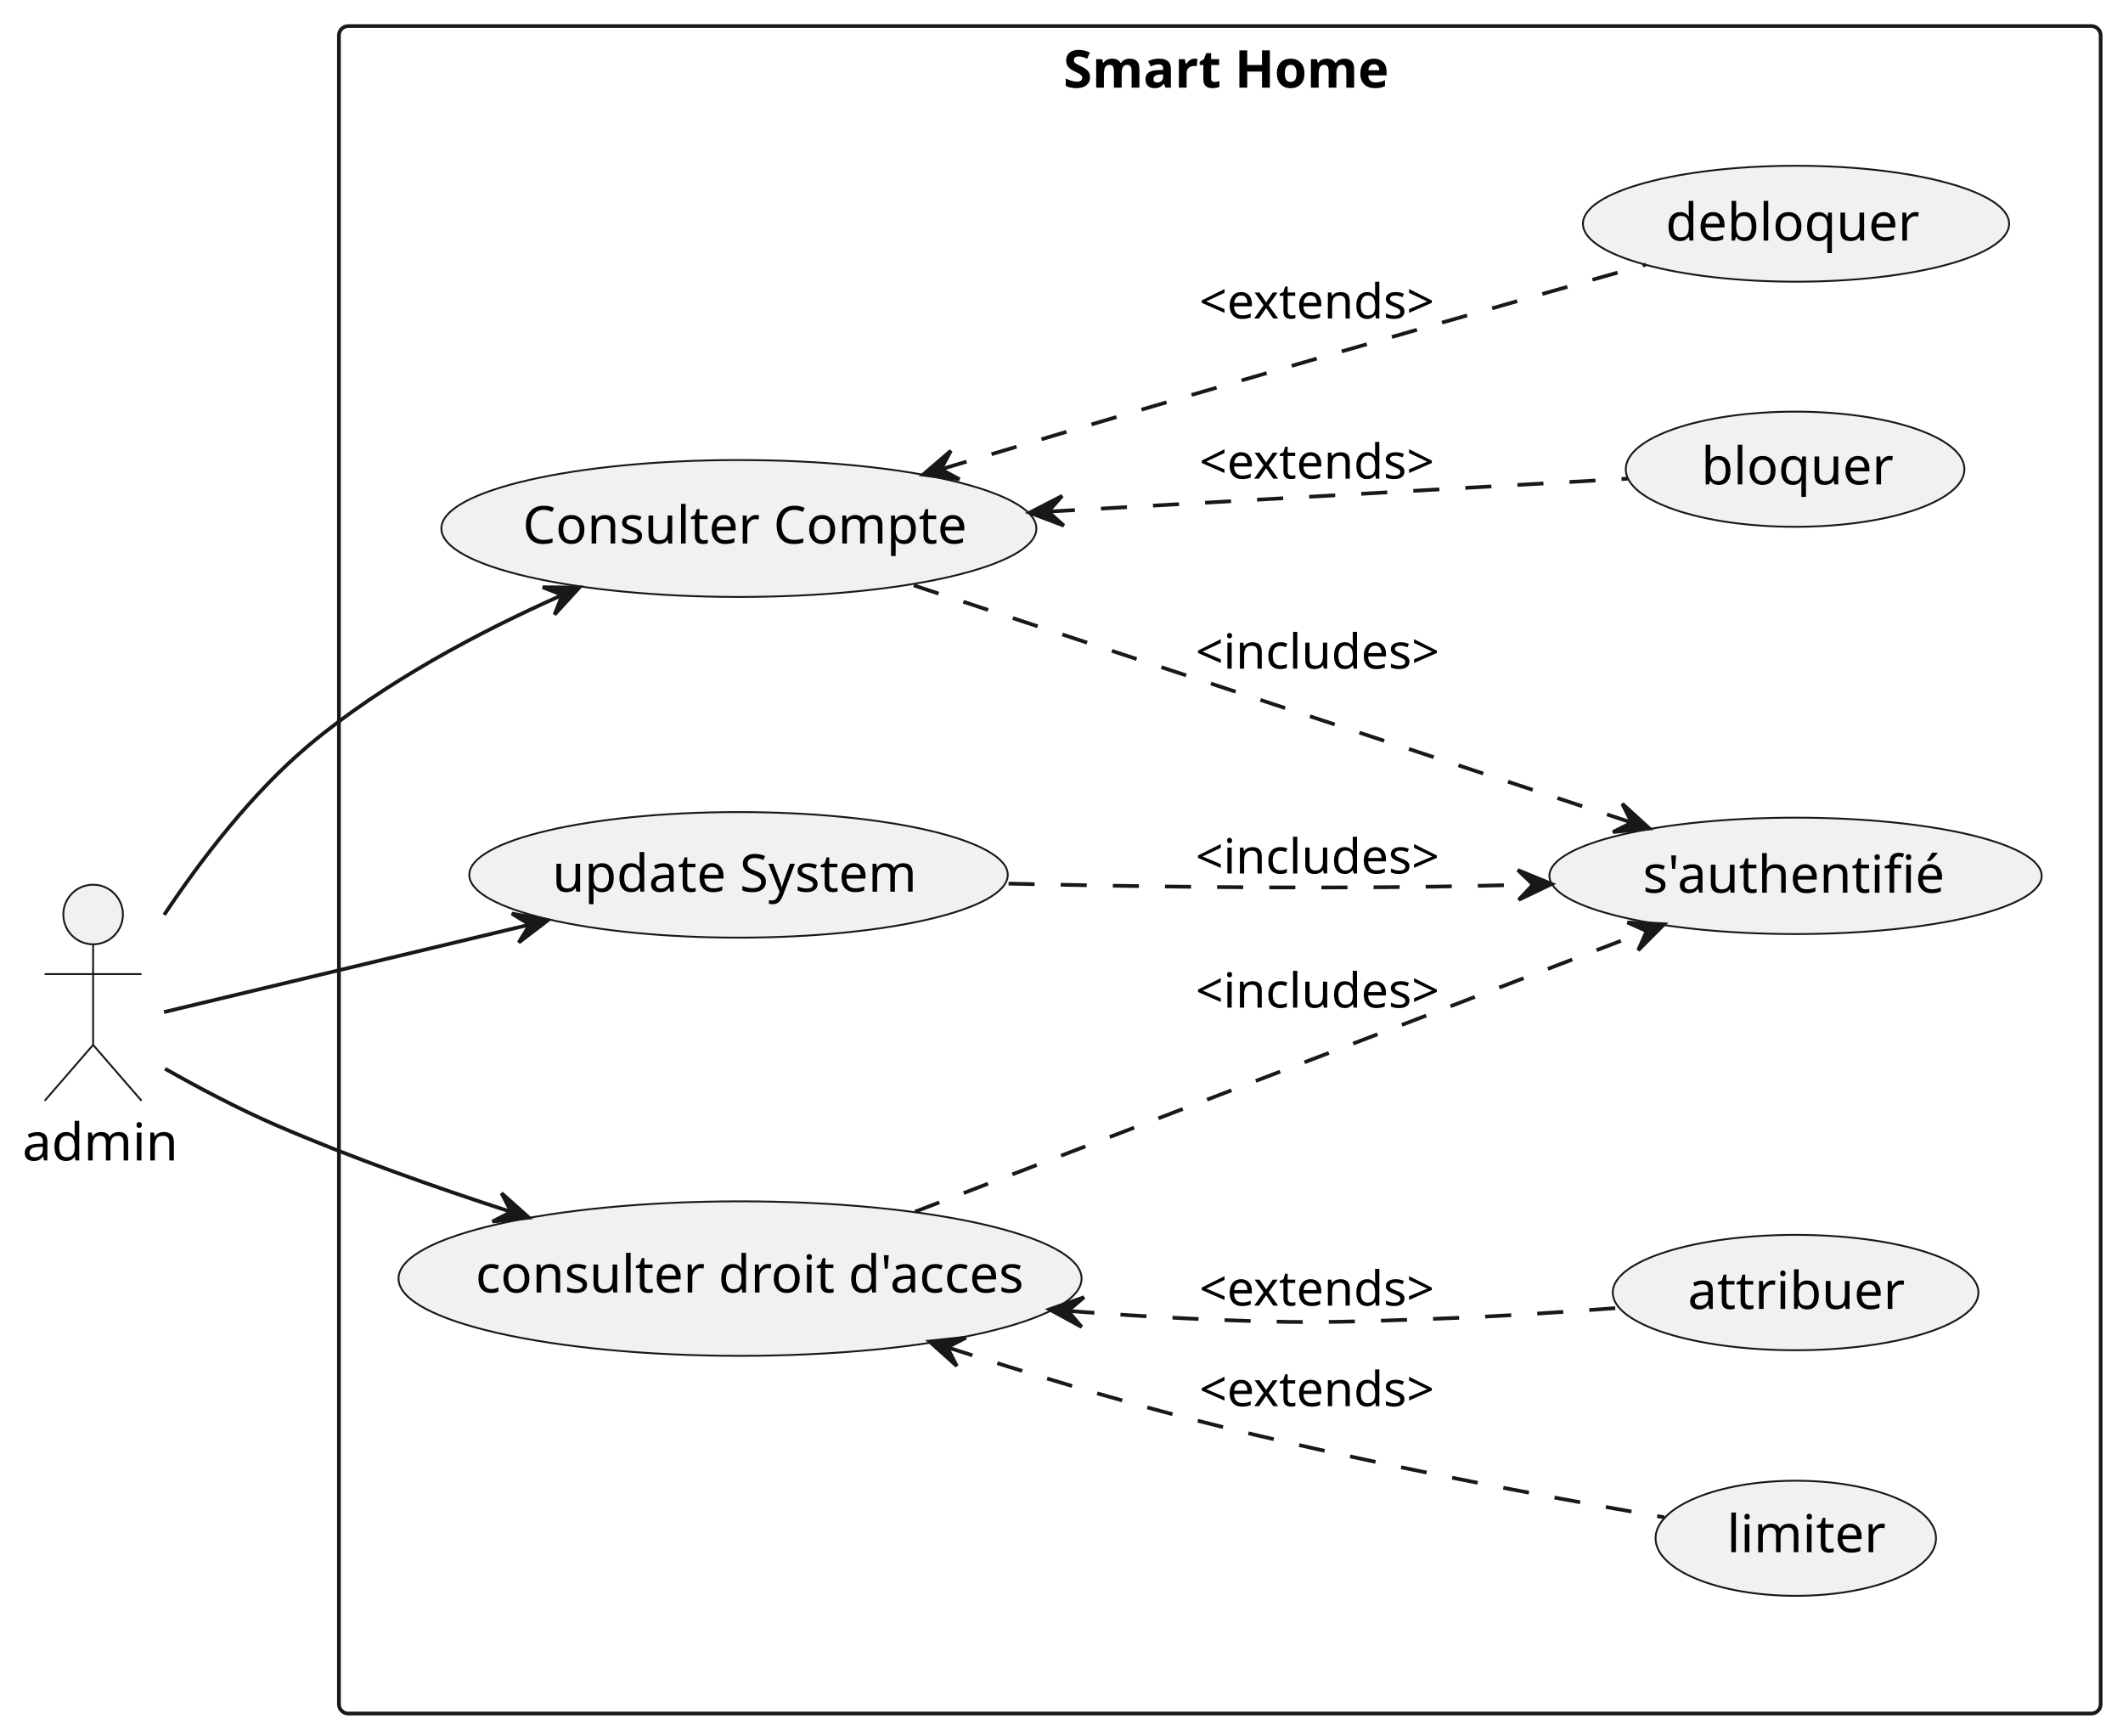
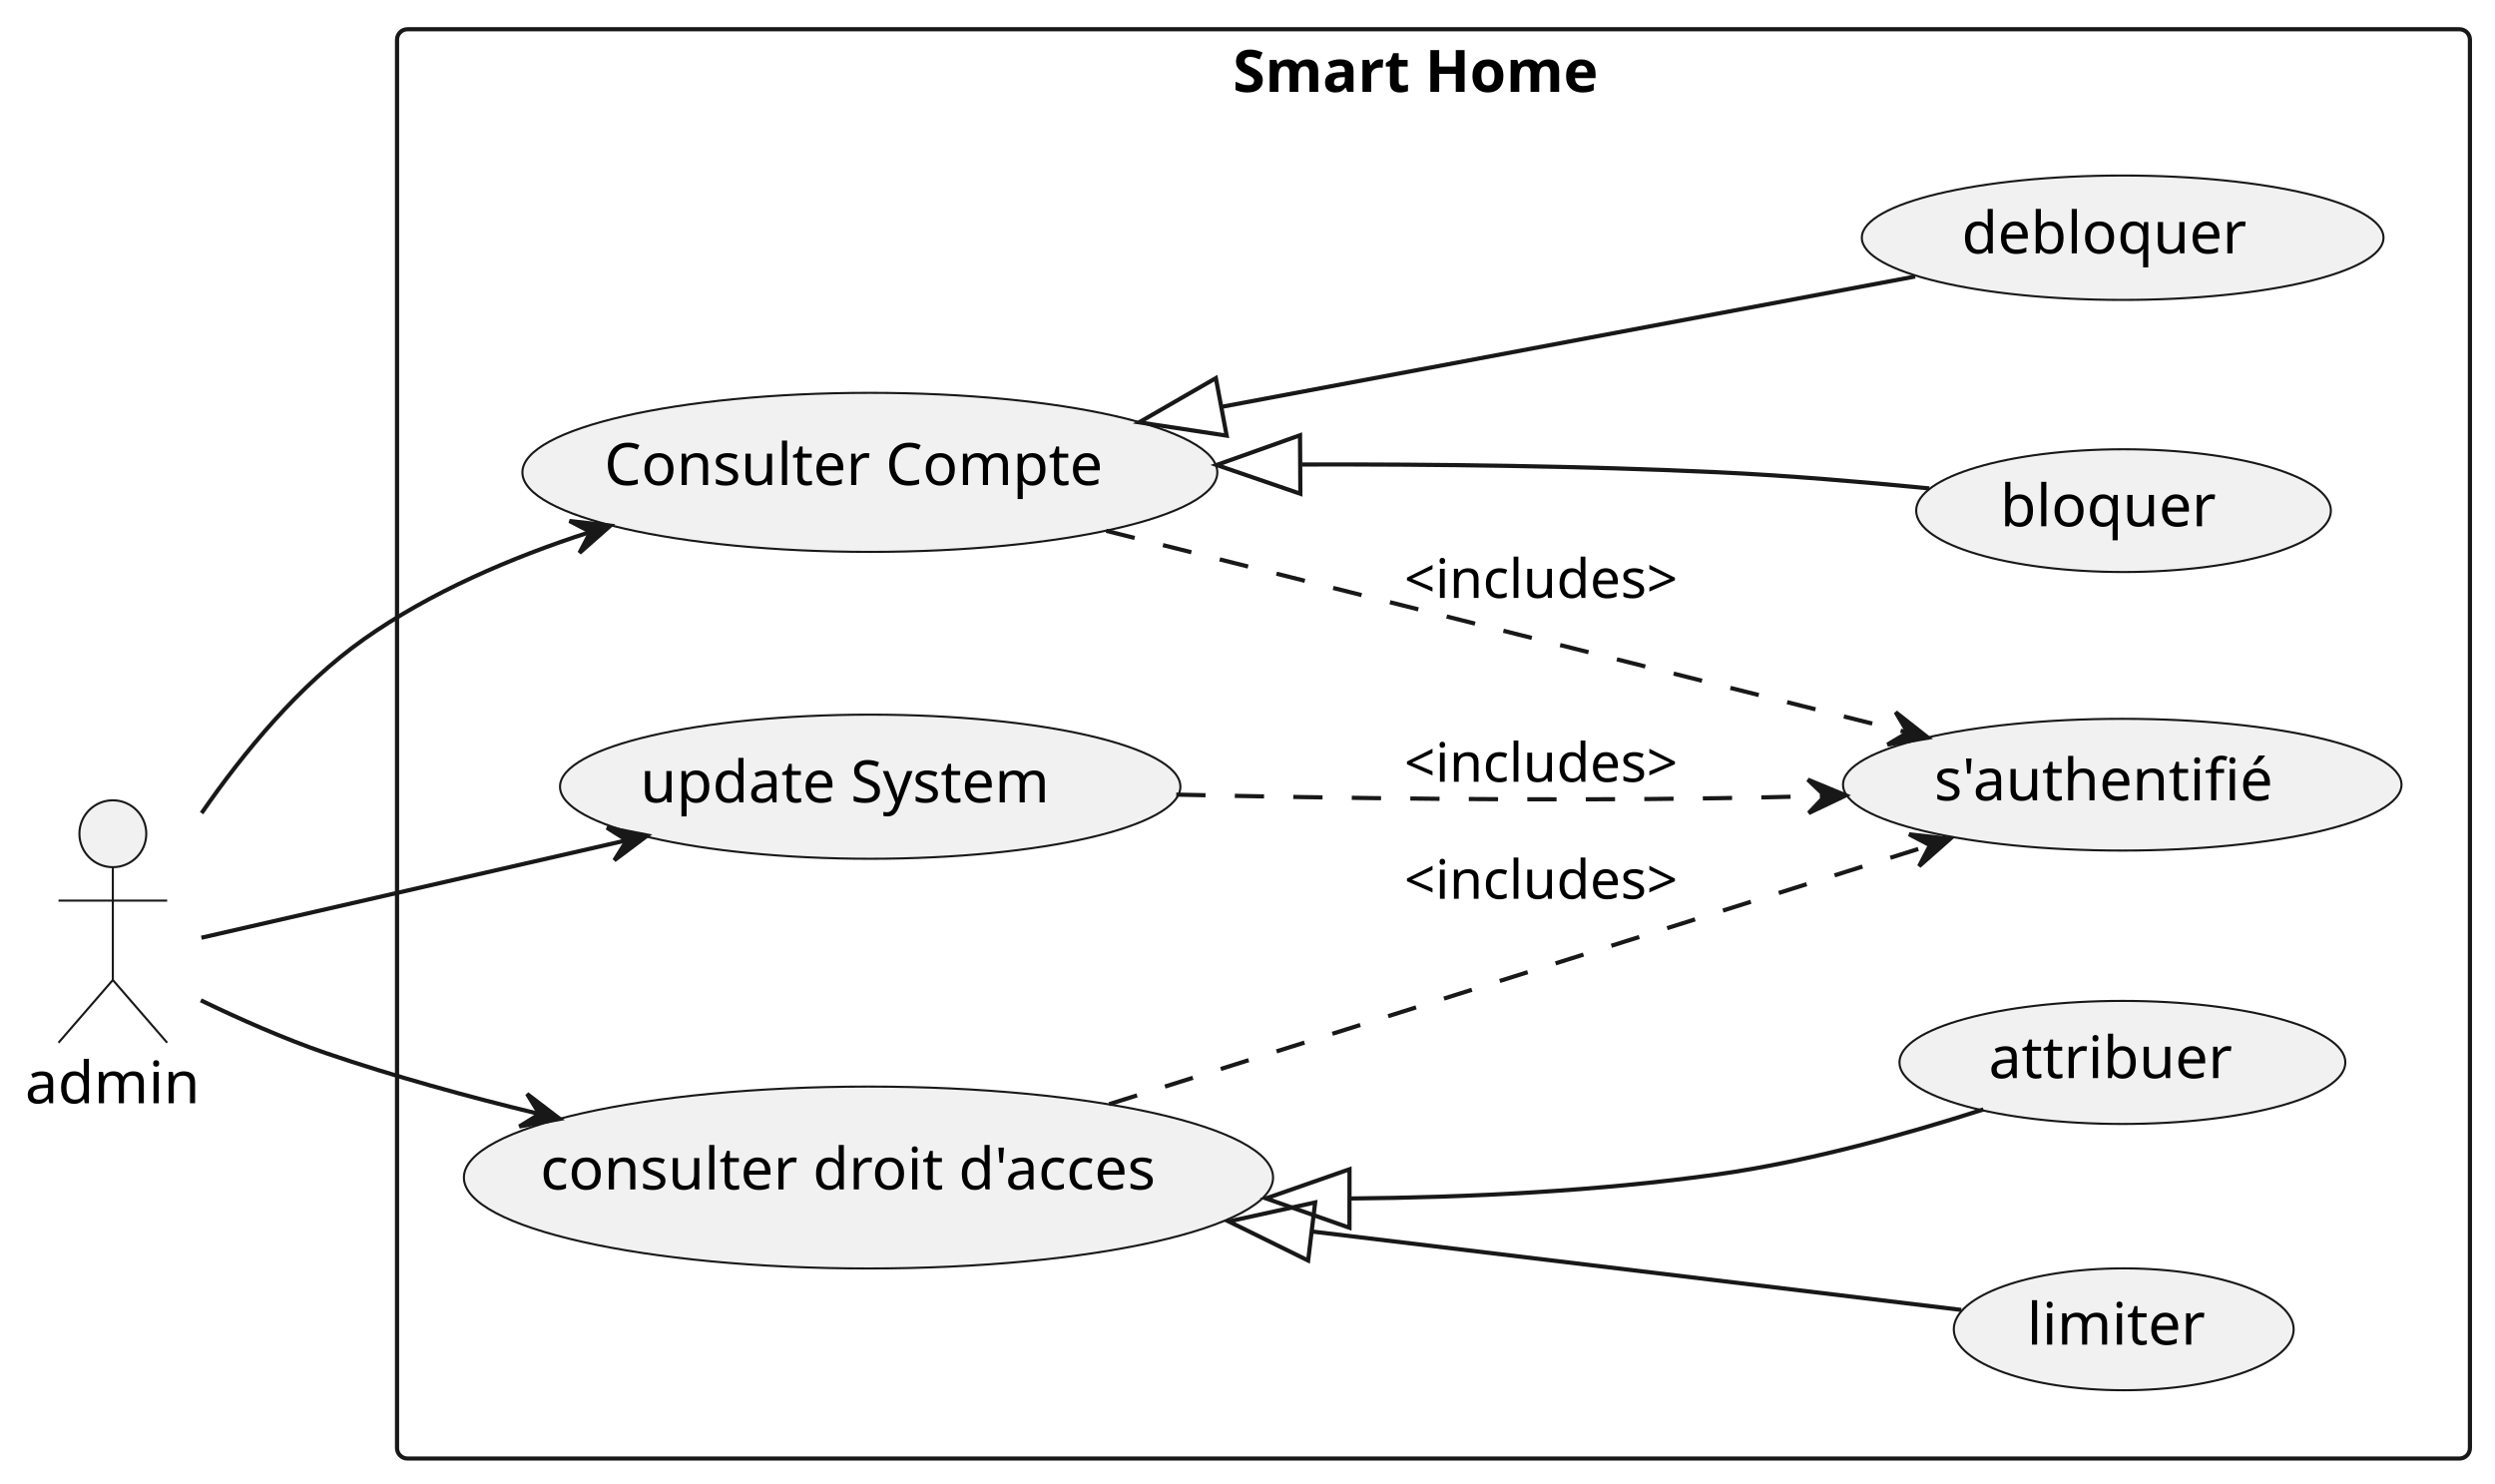
- <svg xmlns="http://www.w3.org/2000/svg" contentStyleType="text/css" height="466px" preserveAspectRatio="none" style="width:570px;height:466px;background:#FFFFFF;" version="1.1" viewBox="0 0 570 466" width="570px" zoomAndPan="magnify">
+ <svg xmlns="http://www.w3.org/2000/svg" contentStyleType="text/css" height="355px" preserveAspectRatio="none" style="width:597px;height:355px;background:#FFFFFF;" version="1.1" viewBox="0 0 597 355" width="597px" zoomAndPan="magnify">
  <defs />
  <g>
    <g id="cluster_Smart Home">
-       <rect fill="none" height="453" rx="2.5" ry="2.5" style="stroke:#181818;stroke-width:1.0;" width="473" x="91" y="7" />
-       <text fill="#000000" font-family="sans-serif" font-size="14" font-weight="bold" lengthAdjust="spacing" textLength="84" x="285.5" y="23.533">Smart Home</text>
+       <rect fill="none" height="342" rx="2.5" ry="2.5" style="stroke:#181818;stroke-width:1.0;" width="496" x="95" y="7" />
+       <text fill="#000000" font-family="sans-serif" font-size="14" font-weight="bold" lengthAdjust="spacing" textLength="96" x="295" y="21.995">Smart Home</text>
    </g>
    <g id="elem_update">
-       <ellipse cx="198.286" cy="234.857" fill="#F1F1F1" rx="72.286" ry="16.857" style="stroke:#181818;stroke-width:0.5;" />
-       <text fill="#000000" font-family="sans-serif" font-size="14" lengthAdjust="spacing" textLength="94" x="148.286" y="239.374">update System</text>
+       <ellipse cx="208.22" cy="188.244" fill="#F1F1F1" rx="74.22" ry="17.244" style="stroke:#181818;stroke-width:0.5;" />
+       <text fill="#000000" font-family="sans-serif" font-size="14" lengthAdjust="spacing" textLength="104" x="153.22" y="191.992">update System</text>
    </g>
    <g id="elem_consCompt">
-       <ellipse cx="198.379" cy="141.876" fill="#F1F1F1" rx="79.879" ry="18.376" style="stroke:#181818;stroke-width:0.5;" />
-       <text fill="#000000" font-family="sans-serif" font-size="14" lengthAdjust="spacing" textLength="114" x="140.337" y="145.902">Consulter Compte</text>
+       <ellipse cx="208.138" cy="113.028" fill="#F1F1F1" rx="83.138" ry="19.028" style="stroke:#181818;stroke-width:0.5;" />
+       <text fill="#000000" font-family="sans-serif" font-size="14" lengthAdjust="spacing" textLength="126" x="144.591" y="116.059">Consulter Compte</text>
    </g>
    <g id="elem_bloquer">
-       <ellipse cx="481.96" cy="125.962" fill="#F1F1F1" rx="45.46" ry="15.461" style="stroke:#181818;stroke-width:0.5;" />
-       <text fill="#000000" font-family="sans-serif" font-size="14" lengthAdjust="spacing" textLength="48" x="456.769" y="130.039">bloquer</text>
+       <ellipse cx="508.115" cy="122.187" fill="#F1F1F1" rx="49.615" ry="14.687" style="stroke:#181818;stroke-width:0.5;" />
+       <text fill="#000000" font-family="sans-serif" font-size="14" lengthAdjust="spacing" textLength="53" x="478.615" y="125.935">bloquer</text>
    </g>
    <g id="elem_debloquer">
-       <ellipse cx="482.213" cy="60.061" fill="#F1F1F1" rx="57.213" ry="15.561" style="stroke:#181818;stroke-width:0.5;" />
-       <text fill="#000000" font-family="sans-serif" font-size="14" lengthAdjust="spacing" textLength="64" x="447.213" y="64.578">debloquer</text>
+       <ellipse cx="507.91" cy="56.882" fill="#F1F1F1" rx="62.41" ry="14.882" style="stroke:#181818;stroke-width:0.5;" />
+       <text fill="#000000" font-family="sans-serif" font-size="14" lengthAdjust="spacing" textLength="71" x="469.41" y="60.63">debloquer</text>
    </g>
    <g id="elem_login">
-       <ellipse cx="482.08" cy="235.123" fill="#F1F1F1" rx="66.08" ry="15.623" style="stroke:#181818;stroke-width:0.5;" />
-       <text fill="#000000" font-family="sans-serif" font-size="14" lengthAdjust="spacing" textLength="76" x="441.08" y="239.639">s'authentifié</text>
+       <ellipse cx="507.814" cy="187.763" fill="#F1F1F1" rx="66.814" ry="15.763" style="stroke:#181818;stroke-width:0.5;" />
+       <text fill="#000000" font-family="sans-serif" font-size="14" lengthAdjust="spacing" textLength="84" x="462.814" y="191.51">s'authentifié</text>
    </g>
    <g id="elem_attribuer">
-       <ellipse cx="482.093" cy="346.987" fill="#F1F1F1" rx="49.093" ry="15.487" style="stroke:#181818;stroke-width:0.5;" />
-       <text fill="#000000" font-family="sans-serif" font-size="14" lengthAdjust="spacing" textLength="53" x="453.138" y="351.381">attribuer</text>
+       <ellipse cx="507.847" cy="254.221" fill="#F1F1F1" rx="53.347" ry="14.722" style="stroke:#181818;stroke-width:0.5;" />
+       <text fill="#000000" font-family="sans-serif" font-size="14" lengthAdjust="spacing" textLength="58" x="475.847" y="257.969">attribuer</text>
    </g>
    <g id="elem_consAccess">
-       <ellipse cx="198.696" cy="343.239" fill="#F1F1F1" rx="91.697" ry="20.739" style="stroke:#181818;stroke-width:0.5;" />
-       <text fill="#000000" font-family="sans-serif" font-size="14" lengthAdjust="spacing" textLength="142" x="127.697" y="346.968">consulter droit d'acces</text>
+       <ellipse cx="207.809" cy="281.762" fill="#F1F1F1" rx="96.809" ry="21.762" style="stroke:#181818;stroke-width:0.5;" />
+       <text fill="#000000" font-family="sans-serif" font-size="14" lengthAdjust="spacing" textLength="157" x="129.309" y="284.608">consulter droit d'acces</text>
    </g>
    <g id="elem_limiter">
-       <ellipse cx="482.148" cy="412.952" fill="#F1F1F1" rx="37.648" ry="15.452" style="stroke:#181818;stroke-width:0.5;" />
-       <text fill="#000000" font-family="sans-serif" font-size="14" lengthAdjust="spacing" textLength="37" x="463.648" y="416.68">limiter</text>
+       <ellipse cx="508.164" cy="318.081" fill="#F1F1F1" rx="40.664" ry="14.581" style="stroke:#181818;stroke-width:0.5;" />
+       <text fill="#000000" font-family="sans-serif" font-size="14" lengthAdjust="spacing" textLength="41" x="485.012" y="321.743">limiter</text>
    </g>
    <g id="elem_ad">
-       <ellipse cx="25" cy="245.5" fill="#F1F1F1" rx="8" ry="8" style="stroke:#181818;stroke-width:0.5;" />
-       <path d="M25,253.5 L25,280.5 M12,261.5 L38,261.5 M25,280.5 L12,295.5 M25,280.5 L38,295.5 " fill="none" style="stroke:#181818;stroke-width:0.5;" />
-       <text fill="#000000" font-family="sans-serif" font-size="14" lengthAdjust="spacing" textLength="38" x="6" y="311.533">admin</text>
+       <ellipse cx="27" cy="199.5" fill="#F1F1F1" rx="8" ry="8" style="stroke:#181818;stroke-width:0.5;" />
+       <path d="M27,207.5 L27,234.5 M14,215.5 L40,215.5 M27,234.5 L14,249.5 M27,234.5 L40,249.5 " fill="none" style="stroke:#181818;stroke-width:0.5;" />
+       <text fill="#000000" font-family="sans-serif" font-size="14" lengthAdjust="spacing" textLength="42" x="6" y="263.995">admin</text>
    </g>
    <g id="link_ad_update">
-       <path d="M44.03,271.69 C67.14,266.16 108.28,256.33 142.16,248.23 " fill="none" id="ad-to-update" style="stroke:#181818;stroke-width:1.0;" />
-       <polygon fill="#181818" points="147.1,247.05,137.418,245.245,142.236,248.209,139.272,253.027,147.1,247.05" style="stroke:#181818;stroke-width:1.0;" />
+       <path d="M48.19,224.38 C72.67,218.77 115,209.07 149.8,201.1 " fill="none" id="ad-to-update" style="stroke:#181818;stroke-width:1.0;" />
+       <polygon fill="#181818" points="154.88,199.94,145.215,198.048,150.006,201.055,146.999,205.846,154.88,199.94" style="stroke:#181818;stroke-width:1.0;" />
    </g>
    <g id="link_ad_consCompt">
-       <path d="M44.08,245.59 C54.14,230.51 67.71,212.83 83,200 C103.08,183.15 128.88,169.54 150.91,159.75 " fill="none" id="ad-to-consCompt" style="stroke:#181818;stroke-width:1.0;" />
-       <polygon fill="#181818" points="155.55,157.72,145.701,157.651,150.967,159.719,148.899,164.984,155.55,157.72" style="stroke:#181818;stroke-width:1.0;" />
+       <path d="M48.24,194.56 C58.3,179.99 71.6,163.91 87,153 C102.97,141.69 122.37,133.41 140.86,127.41 " fill="none" id="ad-to-consCompt" style="stroke:#181818;stroke-width:1.0;" />
+       <polygon fill="#181818" points="146.05,125.78,136.265,124.663,141.28,127.279,138.664,132.295,146.05,125.78" style="stroke:#181818;stroke-width:1.0;" />
    </g>
    <g id="link_ad_consAccess">
-       <path d="M44.31,286.9 C53.11,291.89 63.91,297.63 74,302 C94.15,310.72 116.81,318.73 137.16,325.31 " fill="none" id="ad-to-consAccess" style="stroke:#181818;stroke-width:1.0;" />
-       <polygon fill="#181818" points="142.01,326.87,134.665,320.308,137.25,325.34,132.218,327.925,142.01,326.87" style="stroke:#181818;stroke-width:1.0;" />
+       <path d="M48.05,239.36 C57.04,243.7 67.88,248.53 78,252 C94.17,257.53 111.82,262.38 128.73,266.48 " fill="none" id="ad-to-consAccess" style="stroke:#181818;stroke-width:1.0;" />
+       <polygon fill="#181818" points="133.95,267.73,126.118,261.758,129.085,266.575,124.269,269.542,133.95,267.73" style="stroke:#181818;stroke-width:1.0;" />
    </g>
    <g id="link_consCompt_bloquer">
-       <path d="M281.61,137.33 C332.39,134.45 395.57,130.86 437.03,128.5 " fill="none" id="consCompt-backto-bloquer" style="stroke:#181818;stroke-width:1.0;stroke-dasharray:7.0,7.0;" />
-       <polygon fill="#181818" points="276.42,137.63,285.634,141.108,281.412,137.344,285.176,133.122,276.42,137.63" style="stroke:#181818;stroke-width:1.0;" />
-       <text fill="#000000" font-family="sans-serif" font-size="13" lengthAdjust="spacing" textLength="62" x="322" y="128.495">&lt;extends&gt;</text>
+       <path d="M311.51,111.14 C343.4,111.07 378.67,111.49 411,113 C427.55,113.77 445.66,115.3 461.65,116.87 " fill="none" id="consCompt-backto-bloquer" style="stroke:#181818;stroke-width:1.0;" />
+       <polygon fill="none" points="311.15,118.15,291.11,111.26,311.07,104.15,311.15,118.15" style="stroke:#181818;stroke-width:1.0;" />
    </g>
    <g id="link_consCompt_debloquer">
-       <path d="M252.8,125.93 C273.73,119.65 297.98,112.44 320,106 C361.58,93.85 409.29,80.26 441.92,71.02 " fill="none" id="consCompt-backto-debloquer" style="stroke:#181818;stroke-width:1.0;stroke-dasharray:7.0,7.0;" />
-       <polygon fill="#181818" points="247.83,127.42,257.601,128.66,252.618,125.981,255.298,120.999,247.83,127.42" style="stroke:#181818;stroke-width:1.0;" />
-       <text fill="#000000" font-family="sans-serif" font-size="13" lengthAdjust="spacing" textLength="62" x="322" y="85.495">&lt;extends&gt;</text>
+       <path d="M292.29,97.35 C345.76,87.3 413.34,74.6 458.26,66.16 " fill="none" id="consCompt-backto-debloquer" style="stroke:#181818;stroke-width:1.0;" />
+       <polygon fill="none" points="293.51,104.24,272.56,101.06,290.93,90.48,293.51,104.24" style="stroke:#181818;stroke-width:1.0;" />
    </g>
    <g id="link_consAccess_attribuer">
-       <path d="M286.86,351.92 C298,352.78 309.26,353.51 320,354 C349.3,355.33 356.69,355.08 386,354 C401.87,353.42 419.19,352.29 434.65,351.1 " fill="none" id="consAccess-backto-attribuer" style="stroke:#181818;stroke-width:1.0;stroke-dasharray:7.0,7.0;" />
-       <polygon fill="#181818" points="281.75,351.51,290.401,356.217,286.734,351.91,291.041,348.243,281.75,351.51" style="stroke:#181818;stroke-width:1.0;" />
-       <text fill="#000000" font-family="sans-serif" font-size="13" lengthAdjust="spacing" textLength="62" x="322" y="350.495">&lt;extends&gt;</text>
+       <path d="M322.98,286.78 C351.81,286.53 382.64,284.98 411,281 C432.6,277.97 456.2,271.38 474.59,265.47 " fill="none" id="consAccess-backto-attribuer" style="stroke:#181818;stroke-width:1.0;" />
+       <polygon fill="none" points="322.9,293.78,302.91,286.76,322.91,279.78,322.9,293.78" style="stroke:#181818;stroke-width:1.0;" />
    </g>
    <g id="link_consAccess_limiter">
-       <path d="M254.42,361.71 C274.87,368.31 298.36,375.46 320,381 C363.34,392.11 414.08,401.63 446.83,407.33 " fill="none" id="consAccess-backto-limiter" style="stroke:#181818;stroke-width:1.0;stroke-dasharray:7.0,7.0;" />
-       <polygon fill="#181818" points="249.57,360.14,256.897,366.721,254.326,361.683,259.365,359.112,249.57,360.14" style="stroke:#181818;stroke-width:1.0;" />
-       <text fill="#000000" font-family="sans-serif" font-size="13" lengthAdjust="spacing" textLength="62" x="322" y="377.495">&lt;extends&gt;</text>
+       <path d="M314.18,294.71 C368.11,301.22 430.43,308.75 469.29,313.44 " fill="none" id="consAccess-backto-limiter" style="stroke:#181818;stroke-width:1.0;" />
+       <polygon fill="none" points="313.01,301.62,294,292.27,314.69,287.72,313.01,301.62" style="stroke:#181818;stroke-width:1.0;" />
    </g>
    <g id="link_update_login">
-       <path d="M270.79,237.21 C305.54,238.02 347.96,238.6 386,238 C394.2,237.87 402.79,237.68 411.32,237.45 " fill="none" id="update-to-login" style="stroke:#181818;stroke-width:1.0;stroke-dasharray:7.0,7.0;" />
-       <polygon fill="#181818" points="416.62,237.31,407.509,233.569,411.622,237.453,407.738,241.566,416.62,237.31" style="stroke:#181818;stroke-width:1.0;" />
-       <text fill="#000000" font-family="sans-serif" font-size="13" lengthAdjust="spacing" textLength="64" x="321" y="234.495">&lt;includes&gt;</text>
+       <path d="M281.46,190.14 C319.94,191.01 368.04,191.67 411,191 C419.22,190.87 427.82,190.68 436.37,190.46 " fill="none" id="update-to-login" style="stroke:#181818;stroke-width:1.0;stroke-dasharray:7.0,7.0;" />
+       <polygon fill="#181818" points="441.68,190.32,432.58,186.553,436.682,190.448,432.786,194.55,441.68,190.32" style="stroke:#181818;stroke-width:1.0;" />
+       <text fill="#000000" font-family="sans-serif" font-size="13" lengthAdjust="spacing" textLength="74" x="336" y="187.067">&lt;includes&gt;</text>
    </g>
    <g id="link_consCompt_login">
-       <path d="M245.35,157.15 C298.63,174.75 385.86,203.57 437.92,220.77 " fill="none" id="consCompt-to-login" style="stroke:#181818;stroke-width:1.0;stroke-dasharray:7.0,7.0;" />
-       <polygon fill="#181818" points="442.85,222.4,435.565,215.772,438.104,220.827,433.049,223.366,442.85,222.4" style="stroke:#181818;stroke-width:1.0;" />
-       <text fill="#000000" font-family="sans-serif" font-size="13" lengthAdjust="spacing" textLength="64" x="321" y="179.495">&lt;includes&gt;</text>
+       <path d="M264.7,127.02 C319.7,140.86 403.07,161.84 456.28,175.23 " fill="none" id="consCompt-to-login" style="stroke:#181818;stroke-width:1.0;stroke-dasharray:7.0,7.0;" />
+       <polygon fill="#181818" points="461.33,176.51,453.59,170.42,456.483,175.28,451.623,178.174,461.33,176.51" style="stroke:#181818;stroke-width:1.0;" />
+       <text fill="#000000" font-family="sans-serif" font-size="13" lengthAdjust="spacing" textLength="74" x="336" y="143.067">&lt;includes&gt;</text>
    </g>
    <g id="link_consAccess_login">
-       <path d="M245.67,325.29 C300.37,304.3 390.54,269.71 441.93,249.99 " fill="none" id="consAccess-to-login" style="stroke:#181818;stroke-width:1.0;stroke-dasharray:7.0,7.0;" />
-       <polygon fill="#181818" points="446.78,248.13,436.943,247.644,442.116,249.933,439.827,255.106,446.78,248.13" style="stroke:#181818;stroke-width:1.0;" />
-       <text fill="#000000" font-family="sans-serif" font-size="13" lengthAdjust="spacing" textLength="64" x="321" y="270.495">&lt;includes&gt;</text>
+       <path d="M265.4,264.21 C322.29,246.27 409.01,218.91 461.61,202.32 " fill="none" id="consAccess-to-login" style="stroke:#181818;stroke-width:1.0;stroke-dasharray:7.0,7.0;" />
+       <polygon fill="#181818" points="466.59,200.75,456.805,199.633,461.82,202.25,459.204,207.265,466.59,200.75" style="stroke:#181818;stroke-width:1.0;" />
+       <text fill="#000000" font-family="sans-serif" font-size="13" lengthAdjust="spacing" textLength="74" x="336" y="215.067">&lt;includes&gt;</text>
    </g>
  </g>
</svg>
